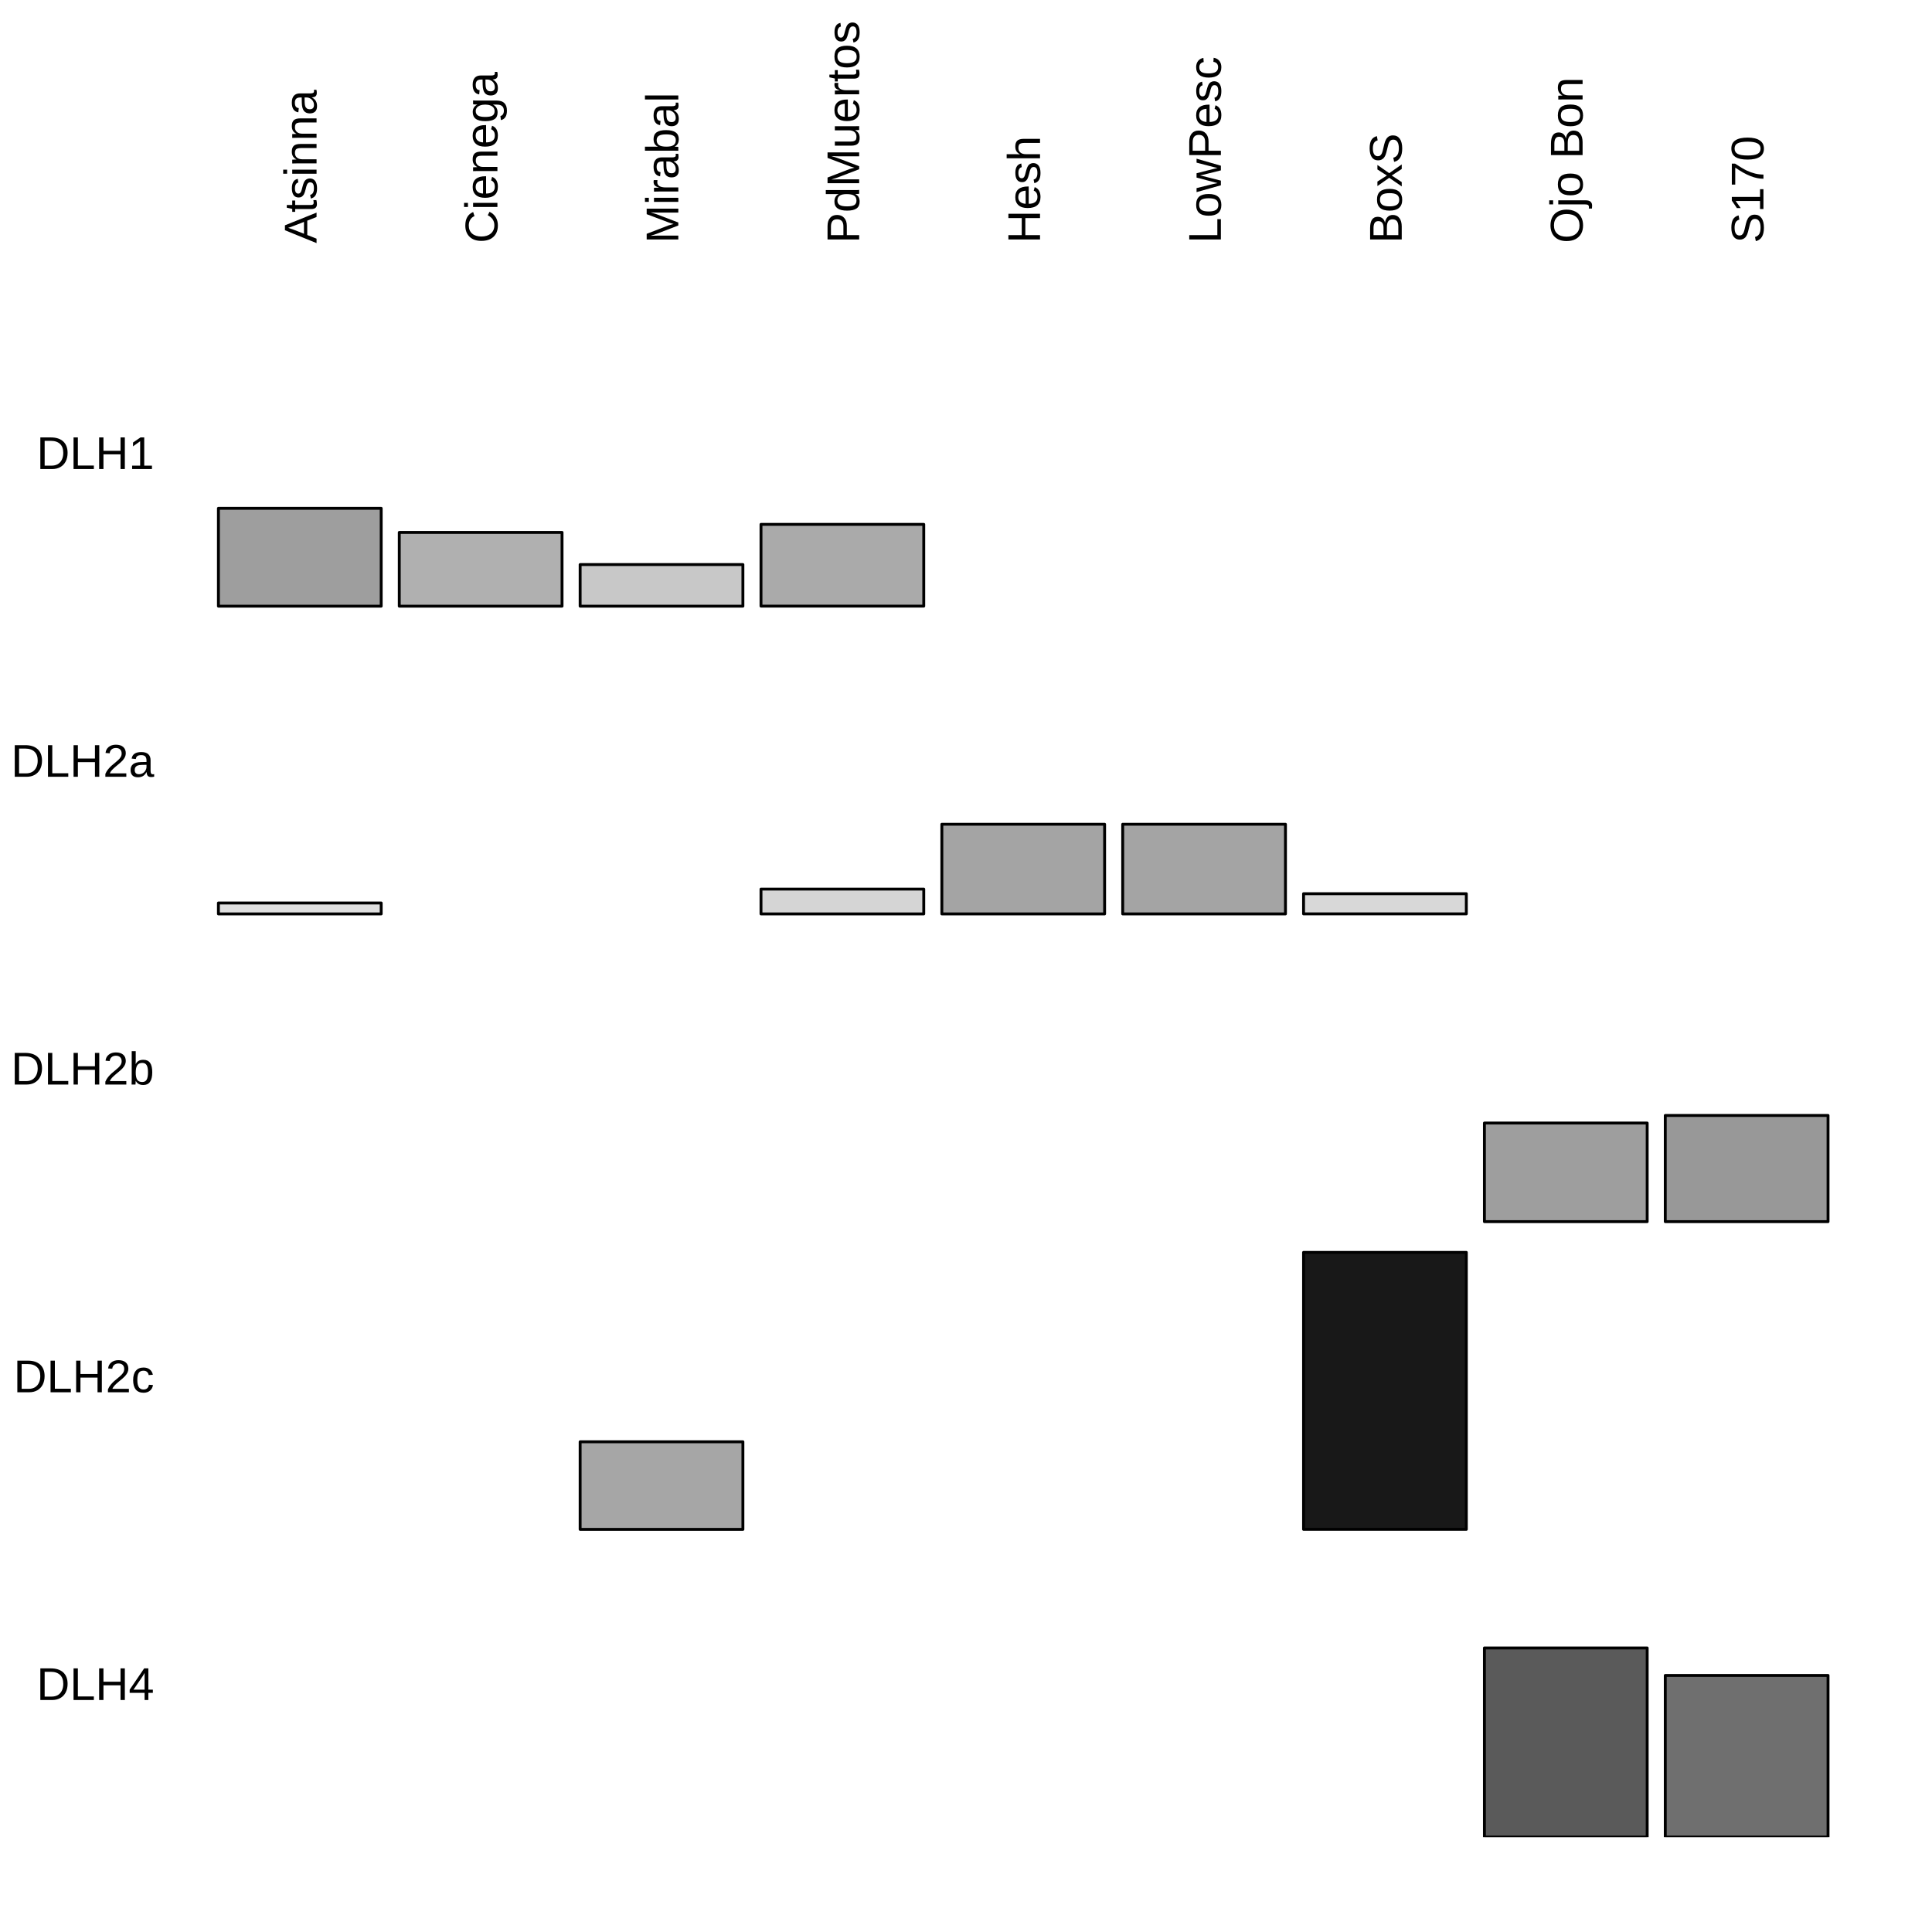
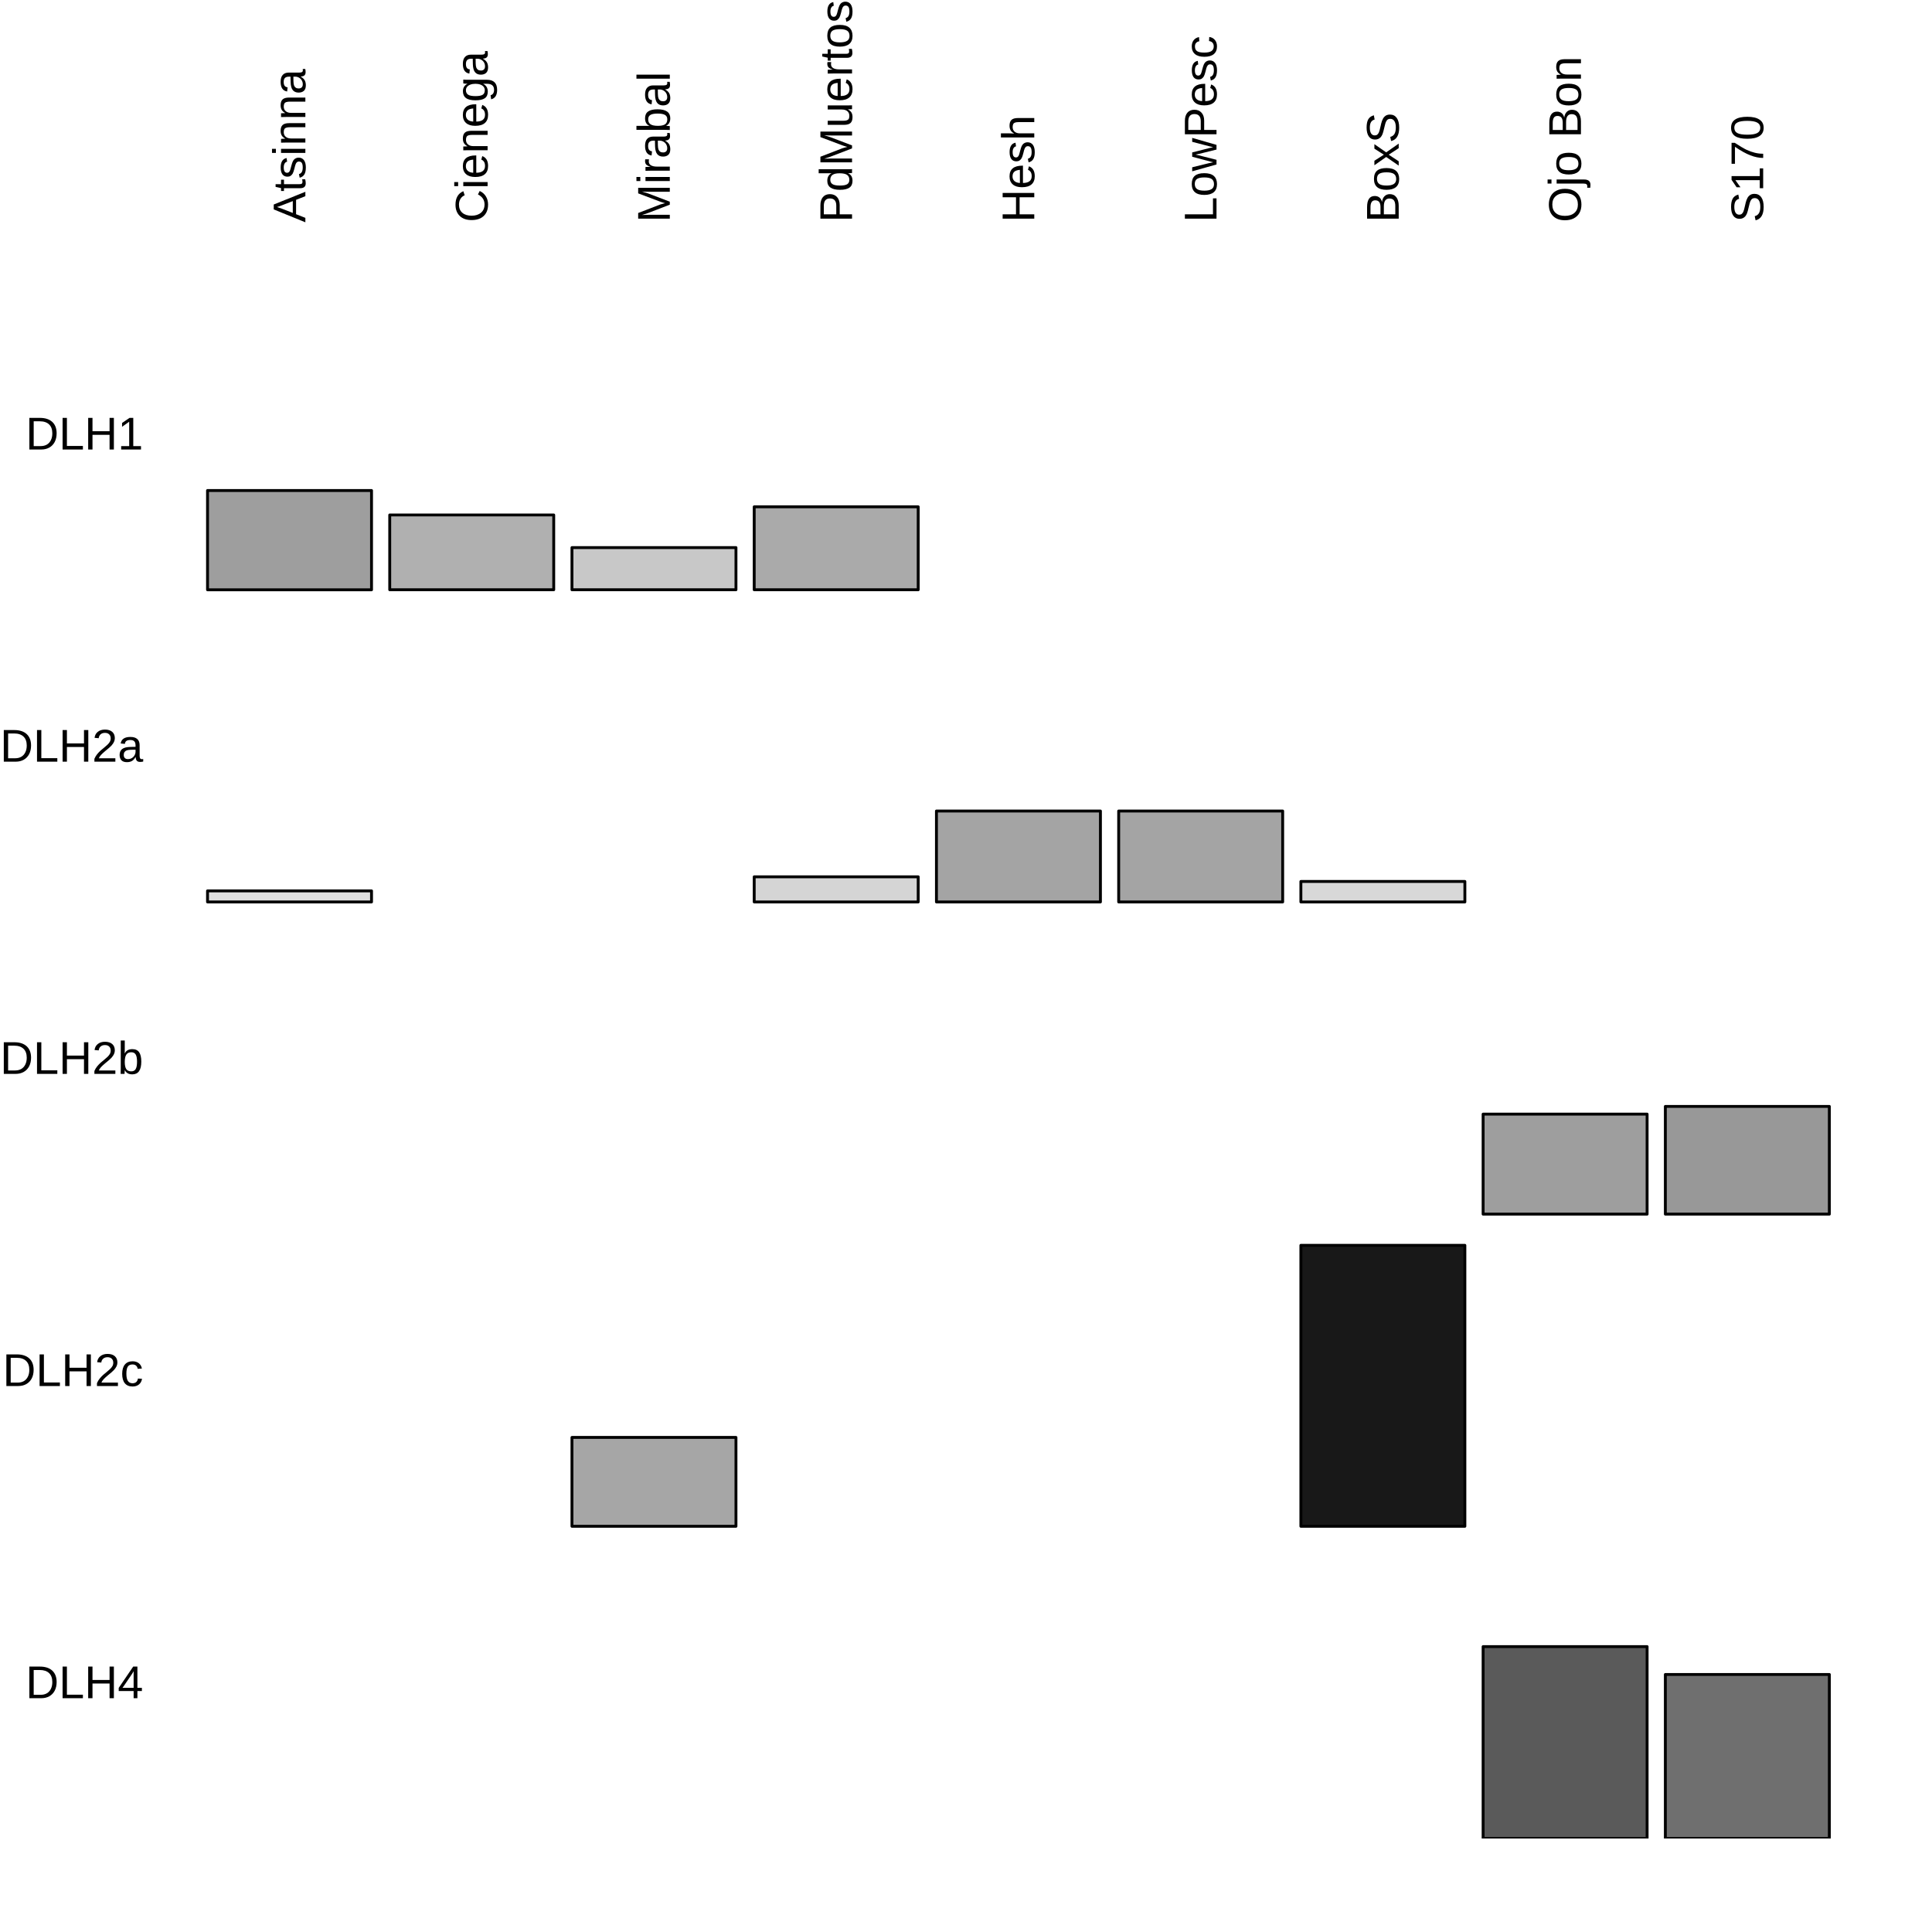
- <svg xmlns="http://www.w3.org/2000/svg" class="svglite" width="504.00pt" height="504.00pt" viewBox="0 0 504.00 504.00">
-   <defs>
-     <style type="text/css">
+ <svg xmlns="http://www.w3.org/2000/svg" width="504.00pt" height="504.00pt" viewBox="0 0 504.00 504.00">
+   <g class="svglite">
+     <defs>
+       <style type="text/css">
    .svglite line, .svglite polyline, .svglite polygon, .svglite path, .svglite rect, .svglite circle {
      fill: none;
      stroke: #000000;
      stroke-linecap: round;
      stroke-linejoin: round;
      stroke-miterlimit: 10.00;
    }
    .svglite text {
      white-space: pre;
    }
+     .svglite g.glyphgroup path {
+       fill: inherit;
+       stroke: none;
+     }
  </style>
-   </defs>
-   <rect width="100%" height="100%" style="stroke: none; fill: #FFFFFF;" />
-   <defs>
-     <clipPath id="cpMC4wMHw1MDQuMDB8MC4wMHw1MDQuMDA=">
-       <rect x="0.00" y="0.00" width="504.00" height="504.00" />
-     </clipPath>
-   </defs>
-   <g clip-path="url(#cpMC4wMHw1MDQuMDB8MC4wMHw1MDQuMDA=)">
+     </defs>
+     <rect width="100%" height="100%" style="stroke: none; fill: #FFFFFF;" />
+     <defs>
+       <clipPath id="cpMC4wMHw1MDQuMDB8MC4wMHw1MDQuMDA=">
+         <rect x="0.00" y="0.00" width="504.00" height="504.00" />
+       </clipPath>
+     </defs>
+     <g clip-path="url(#cpMC4wMHw1MDQuMDB8MC4wMHw1MDQuMDA=)">
</g>
-   <defs>
-     <clipPath id="cpNTQuNjJ8NDc5LjI1fDc3Ljg1fDQ3OS4yNQ==">
-       <rect x="54.62" y="77.85" width="424.63" height="401.40" />
-     </clipPath>
-   </defs>
-   <g clip-path="url(#cpNTQuNjJ8NDc5LjI1fDc3Ljg1fDQ3OS4yNQ==)">
-     <rect x="56.98" y="132.60" width="42.46" height="25.53" style="stroke-width: 0.75; fill: #9E9E9E;" />
-     <rect x="56.98" y="235.56" width="42.46" height="2.85" style="stroke-width: 0.75; fill: #DFDFDF;" />
-     <rect x="56.98" y="318.69" width="42.46" height="0.00" style="stroke-width: 0.75; fill: #EDEDED;" />
-     <rect x="56.98" y="479.25" width="42.46" height="0.00" style="stroke-width: 0.75; fill: #F4F4F4;" />
-     <rect x="104.16" y="138.89" width="42.46" height="19.24" style="stroke-width: 0.75; fill: #B0B0B0;" />
-     <rect x="104.16" y="238.41" width="42.46" height="0.00" style="stroke-width: 0.75; fill: #F4F4F4;" />
-     <rect x="104.16" y="318.69" width="42.46" height="0.00" style="stroke-width: 0.75; fill: #F3F3F3;" />
-     <rect x="151.34" y="147.28" width="42.46" height="10.85" style="stroke-width: 0.75; fill: #C8C8C8;" />
-     <rect x="151.34" y="238.41" width="42.46" height="0.00" style="stroke-width: 0.75; fill: #EDEDED;" />
-     <rect x="151.34" y="318.69" width="42.46" height="0.00" style="stroke-width: 0.75; fill: #F3F3F3;" />
-     <rect x="151.34" y="376.12" width="42.46" height="22.85" style="stroke-width: 0.75; fill: #A6A6A6;" />
-     <rect x="198.52" y="136.79" width="42.46" height="21.33" style="stroke-width: 0.75; fill: #AAAAAA;" />
-     <rect x="198.52" y="231.94" width="42.46" height="6.47" style="stroke-width: 0.75; fill: #D5D5D5;" />
-     <rect x="198.52" y="318.69" width="42.46" height="0.00" style="stroke-width: 0.75; fill: #EDEDED;" />
-     <rect x="245.70" y="215.02" width="42.46" height="23.39" style="stroke-width: 0.75; fill: #A4A4A4;" />
-     <rect x="245.70" y="318.69" width="42.46" height="0.00" style="stroke-width: 0.75; fill: #E8E8E8;" />
-     <rect x="292.88" y="158.13" width="42.46" height="0.00" style="stroke-width: 0.75; fill: #F8F8F8;" />
-     <rect x="292.88" y="215.02" width="42.46" height="23.39" style="stroke-width: 0.75; fill: #A4A4A4;" />
-     <rect x="292.88" y="318.69" width="42.46" height="0.00" style="stroke-width: 0.75; fill: #E8E8E8;" />
-     <rect x="340.06" y="233.14" width="42.46" height="5.26" style="stroke-width: 0.75; fill: #D8D8D8;" />
-     <rect x="340.06" y="318.69" width="42.46" height="0.00" style="stroke-width: 0.75; fill: #EDEDED;" />
-     <rect x="340.06" y="326.71" width="42.46" height="72.25" style="stroke-width: 0.75; fill: #181818;" />
-     <rect x="387.24" y="292.97" width="42.46" height="25.72" style="stroke-width: 0.75; fill: #9E9E9E;" />
-     <rect x="387.24" y="429.90" width="42.46" height="49.34" style="stroke-width: 0.75; fill: #5A5A5A;" />
-     <rect x="434.42" y="290.99" width="42.46" height="27.70" style="stroke-width: 0.75; fill: #989898;" />
-     <rect x="434.42" y="437.07" width="42.46" height="42.17" style="stroke-width: 0.75; fill: #6F6F6F;" />
-   </g>
-   <g clip-path="url(#cpMC4wMHw1MDQuMDB8MC4wMHw1MDQuMDA=)">
-     <text x="40.22" y="443.48" text-anchor="end" style="font-size: 12.00px; font-family: &quot;Arial&quot;;" textLength="32.60px" lengthAdjust="spacingAndGlyphs">DLH4</text>
-     <text x="40.22" y="363.20" text-anchor="end" style="font-size: 12.00px; font-family: &quot;Arial&quot;;" textLength="39.20px" lengthAdjust="spacingAndGlyphs">DLH2c</text>
-     <text x="40.22" y="282.92" text-anchor="end" style="font-size: 12.00px; font-family: &quot;Arial&quot;;" textLength="40.22px" lengthAdjust="spacingAndGlyphs">DLH2b</text>
-     <text x="40.22" y="202.64" text-anchor="end" style="font-size: 12.00px; font-family: &quot;Arial&quot;;" textLength="39.96px" lengthAdjust="spacingAndGlyphs">DLH2a</text>
-     <text x="40.22" y="122.36" text-anchor="end" style="font-size: 12.00px; font-family: &quot;Arial&quot;;" textLength="32.60px" lengthAdjust="spacingAndGlyphs">DLH1</text>
-     <text transform="translate(82.58,63.45) rotate(-90)" style="font-size: 12.00px; font-family: &quot;Arial&quot;;" textLength="44.88px" lengthAdjust="spacingAndGlyphs">Atsinna</text>
-     <text transform="translate(129.76,63.45) rotate(-90)" style="font-size: 12.00px; font-family: &quot;Arial&quot;;" textLength="49.08px" lengthAdjust="spacingAndGlyphs">Cienega</text>
-     <text transform="translate(176.95,63.45) rotate(-90)" style="font-size: 12.00px; font-family: &quot;Arial&quot;;" textLength="44.29px" lengthAdjust="spacingAndGlyphs">Mirabal</text>
-     <text transform="translate(224.13,63.45) rotate(-90)" style="font-size: 12.00px; font-family: &quot;Arial&quot;;" textLength="63.45px" lengthAdjust="spacingAndGlyphs">PdMuertos</text>
-     <text transform="translate(271.31,63.45) rotate(-90)" style="font-size: 12.00px; font-family: &quot;Arial&quot;;" textLength="30.28px" lengthAdjust="spacingAndGlyphs">Hesh</text>
-     <text transform="translate(318.49,63.45) rotate(-90)" style="font-size: 12.00px; font-family: &quot;Arial&quot;;" textLength="50.70px" lengthAdjust="spacingAndGlyphs">LowPesc</text>
-     <text transform="translate(365.67,63.45) rotate(-90)" style="font-size: 12.00px; font-family: &quot;Arial&quot;;" textLength="29.94px" lengthAdjust="spacingAndGlyphs">BoxS</text>
-     <text transform="translate(412.85,63.45) rotate(-90)" style="font-size: 12.00px; font-family: &quot;Arial&quot;;" textLength="47.13px" lengthAdjust="spacingAndGlyphs">Ojo Bon</text>
-     <text transform="translate(460.03,63.45) rotate(-90)" style="font-size: 12.00px; font-family: &quot;Arial&quot;;" textLength="30.54px" lengthAdjust="spacingAndGlyphs">S170</text>
+     <defs>
+       <clipPath id="cpNTEuNzZ8NDc5LjYwfDcyLjQyfDQ3OS42MA==">
+         <rect x="51.76" y="72.42" width="427.84" height="407.18" />
+       </clipPath>
+     </defs>
+     <g clip-path="url(#cpNTEuNzZ8NDc5LjYwfDcyLjQyfDQ3OS42MA==)">
+       <rect x="54.14" y="127.96" width="42.78" height="25.90" style="stroke-width: 0.75; fill: #9E9E9E;" />
+       <rect x="54.14" y="232.40" width="42.78" height="2.89" style="stroke-width: 0.75; fill: #DFDFDF;" />
+       <rect x="54.14" y="316.73" width="42.78" height="0.00" style="stroke-width: 0.75; fill: #EDEDED;" />
+       <rect x="54.14" y="479.60" width="42.78" height="0.00" style="stroke-width: 0.75; fill: #F4F4F4;" />
+       <rect x="101.67" y="134.34" width="42.78" height="19.51" style="stroke-width: 0.75; fill: #B0B0B0;" />
+       <rect x="101.67" y="235.29" width="42.78" height="0.00" style="stroke-width: 0.75; fill: #F4F4F4;" />
+       <rect x="101.67" y="316.73" width="42.78" height="0.00" style="stroke-width: 0.75; fill: #F3F3F3;" />
+       <rect x="149.21" y="142.85" width="42.78" height="11.00" style="stroke-width: 0.75; fill: #C8C8C8;" />
+       <rect x="149.21" y="235.29" width="42.78" height="0.00" style="stroke-width: 0.75; fill: #EDEDED;" />
+       <rect x="149.21" y="316.73" width="42.78" height="0.00" style="stroke-width: 0.75; fill: #F3F3F3;" />
+       <rect x="149.21" y="374.98" width="42.78" height="23.18" style="stroke-width: 0.75; fill: #A6A6A6;" />
+       <rect x="196.75" y="132.21" width="42.78" height="21.64" style="stroke-width: 0.75; fill: #AAAAAA;" />
+       <rect x="196.75" y="228.73" width="42.78" height="6.56" style="stroke-width: 0.75; fill: #D5D5D5;" />
+       <rect x="196.75" y="316.73" width="42.78" height="0.00" style="stroke-width: 0.75; fill: #EDEDED;" />
+       <rect x="244.29" y="211.57" width="42.78" height="23.72" style="stroke-width: 0.75; fill: #A4A4A4;" />
+       <rect x="244.29" y="316.73" width="42.78" height="0.00" style="stroke-width: 0.75; fill: #E8E8E8;" />
+       <rect x="291.83" y="153.85" width="42.78" height="0.00" style="stroke-width: 0.75; fill: #F8F8F8;" />
+       <rect x="291.83" y="211.57" width="42.78" height="23.72" style="stroke-width: 0.75; fill: #A4A4A4;" />
+       <rect x="291.83" y="316.73" width="42.78" height="0.00" style="stroke-width: 0.75; fill: #E8E8E8;" />
+       <rect x="339.36" y="229.95" width="42.78" height="5.34" style="stroke-width: 0.75; fill: #D8D8D8;" />
+       <rect x="339.36" y="316.73" width="42.78" height="0.00" style="stroke-width: 0.75; fill: #EDEDED;" />
+       <rect x="339.36" y="324.87" width="42.78" height="73.29" style="stroke-width: 0.75; fill: #181818;" />
+       <rect x="386.90" y="290.64" width="42.78" height="26.09" style="stroke-width: 0.75; fill: #9E9E9E;" />
+       <rect x="386.90" y="429.55" width="42.78" height="50.05" style="stroke-width: 0.75; fill: #5A5A5A;" />
+       <rect x="434.44" y="288.63" width="42.78" height="28.10" style="stroke-width: 0.75; fill: #989898;" />
+       <rect x="434.44" y="436.82" width="42.78" height="42.78" style="stroke-width: 0.75; fill: #6F6F6F;" />
+     </g>
+     <g clip-path="url(#cpMC4wMHw1MDQuMDB8MC4wMHw1MDQuMDA=)">
+       <text x="37.36" y="443.01" text-anchor="end" style="font-size: 12.00px; font-family: &quot;Liberation Sans&quot;;" textLength="30.69px" lengthAdjust="spacingAndGlyphs">DLH4</text>
+       <text x="37.36" y="361.57" text-anchor="end" style="font-size: 12.00px; font-family: &quot;Liberation Sans&quot;;" textLength="36.69px" lengthAdjust="spacingAndGlyphs">DLH2c</text>
+       <text x="37.36" y="280.14" text-anchor="end" style="font-size: 12.00px; font-family: &quot;Liberation Sans&quot;;" textLength="37.36px" lengthAdjust="spacingAndGlyphs">DLH2b</text>
+       <text x="37.36" y="198.70" text-anchor="end" style="font-size: 12.00px; font-family: &quot;Liberation Sans&quot;;" textLength="37.36px" lengthAdjust="spacingAndGlyphs">DLH2a</text>
+       <text x="37.36" y="117.26" text-anchor="end" style="font-size: 12.00px; font-family: &quot;Liberation Sans&quot;;" textLength="30.69px" lengthAdjust="spacingAndGlyphs">DLH1</text>
+       <text transform="translate(79.66,58.02) rotate(-90)" style="font-size: 12.00px; font-family: &quot;Liberation Sans&quot;;" textLength="40.02px" lengthAdjust="spacingAndGlyphs">Atsinna</text>
+       <text transform="translate(127.20,58.02) rotate(-90)" style="font-size: 12.00px; font-family: &quot;Liberation Sans&quot;;" textLength="44.70px" lengthAdjust="spacingAndGlyphs">Cienega</text>
+       <text transform="translate(174.73,58.02) rotate(-90)" style="font-size: 12.00px; font-family: &quot;Liberation Sans&quot;;" textLength="39.36px" lengthAdjust="spacingAndGlyphs">Mirabal</text>
+       <text transform="translate(222.27,58.02) rotate(-90)" style="font-size: 12.00px; font-family: &quot;Liberation Sans&quot;;" textLength="58.02px" lengthAdjust="spacingAndGlyphs">PdMuertos</text>
+       <text transform="translate(269.81,58.02) rotate(-90)" style="font-size: 12.00px; font-family: &quot;Liberation Sans&quot;;" textLength="28.02px" lengthAdjust="spacingAndGlyphs">Hesh</text>
+       <text transform="translate(317.35,58.02) rotate(-90)" style="font-size: 12.00px; font-family: &quot;Liberation Sans&quot;;" textLength="48.69px" lengthAdjust="spacingAndGlyphs">LowPesc</text>
+       <text transform="translate(364.88,58.02) rotate(-90)" style="font-size: 12.00px; font-family: &quot;Liberation Sans&quot;;" textLength="28.67px" lengthAdjust="spacingAndGlyphs">BoxS</text>
+       <text transform="translate(412.42,58.02) rotate(-90)" style="font-size: 12.00px; font-family: &quot;Liberation Sans&quot;;" textLength="43.34px" lengthAdjust="spacingAndGlyphs">Ojo Bon</text>
+       <text transform="translate(459.96,58.02) rotate(-90)" style="font-size: 12.00px; font-family: &quot;Liberation Sans&quot;;" textLength="28.02px" lengthAdjust="spacingAndGlyphs">S170</text>
+     </g>
  </g>
</svg>
